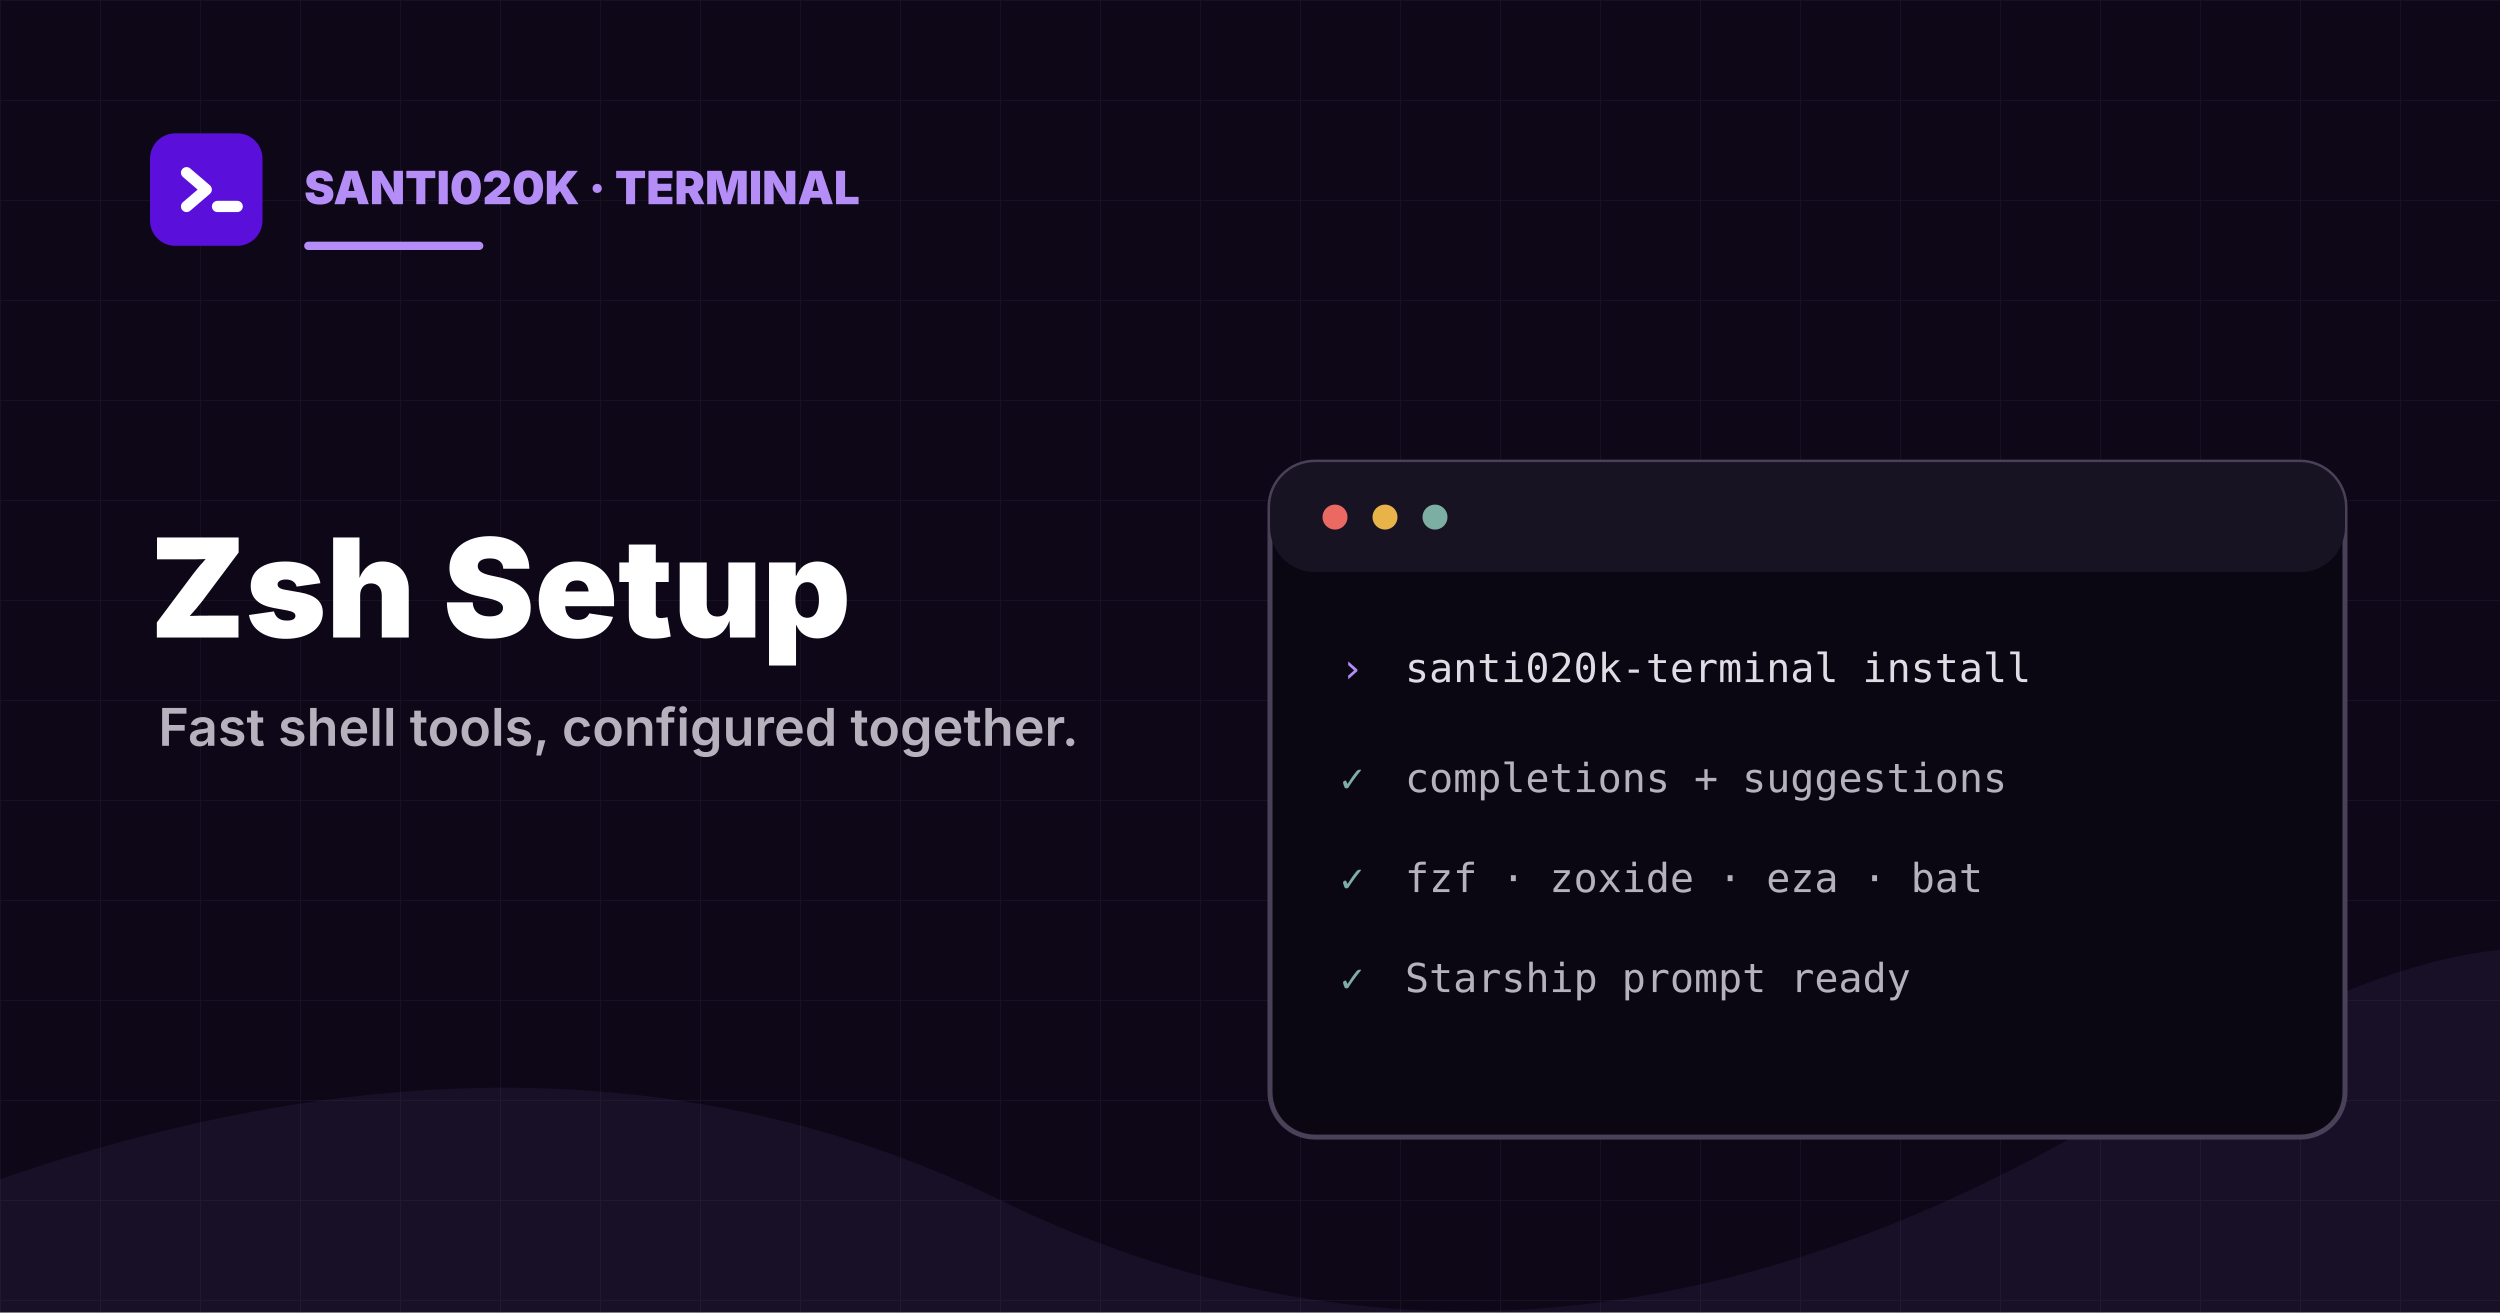
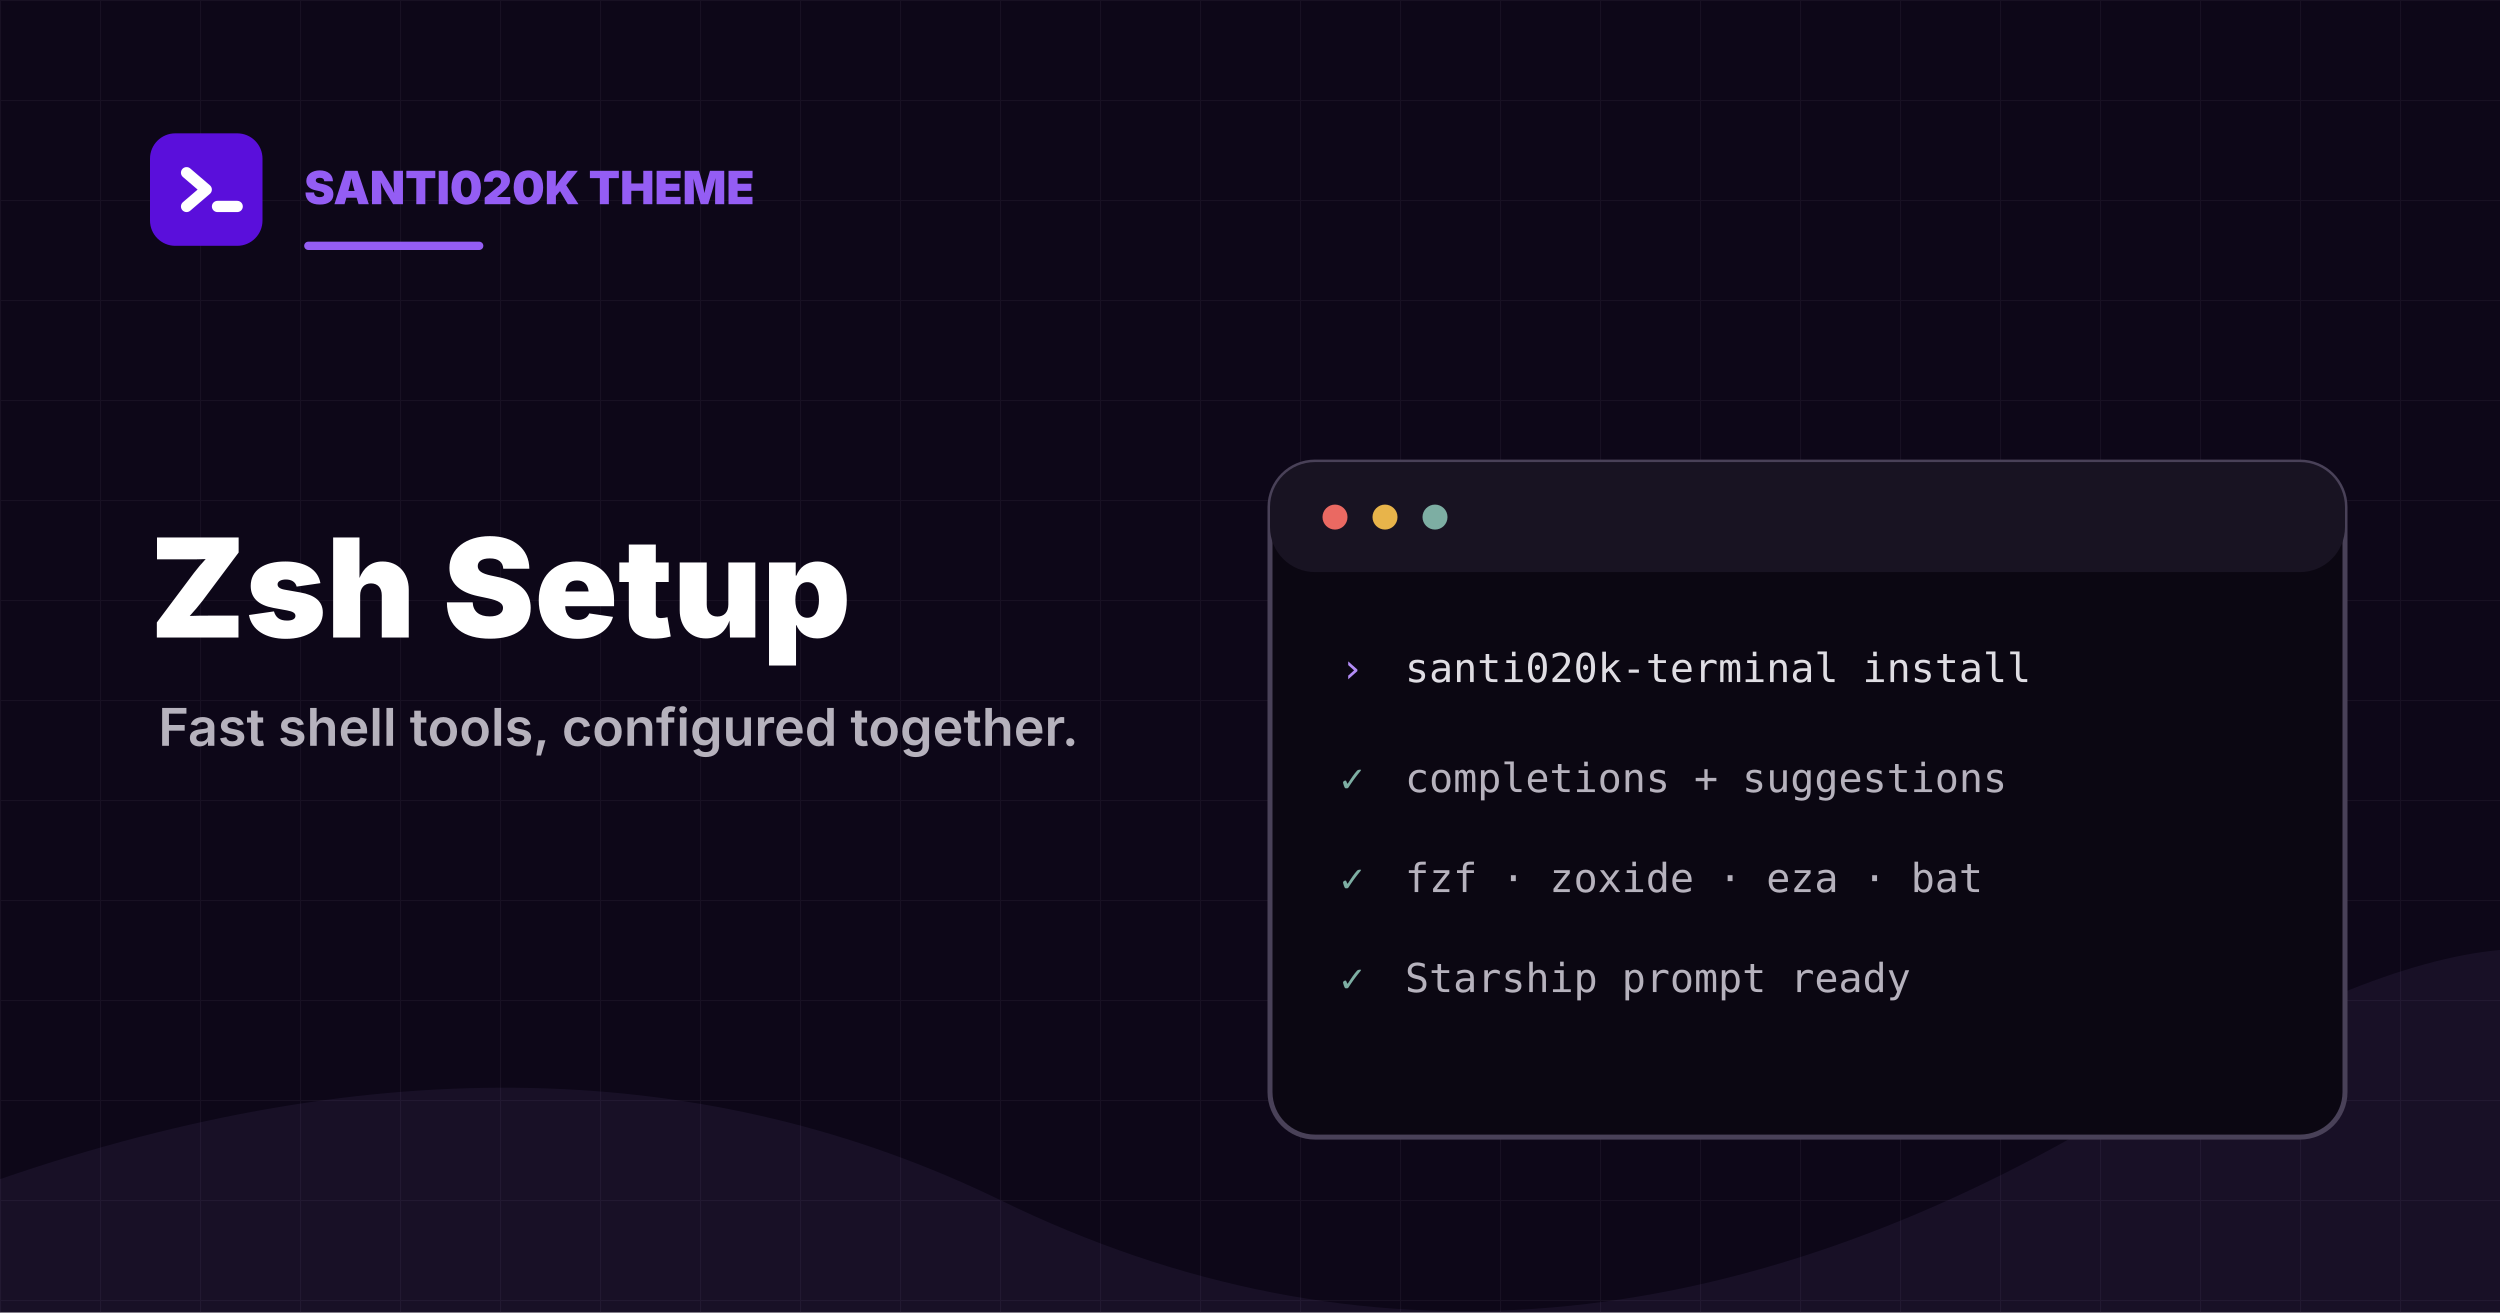
<svg xmlns="http://www.w3.org/2000/svg" viewBox="0 0 1200 630" role="img" aria-label="Zsh Setup social card">
  <defs>
    <radialGradient id="glow" cx="0" cy="0" r="1" gradientTransform="translate(1030 60) rotate(130) scale(650)">
      <stop stop-color="#b48df7" stop-opacity="0.3" />
      <stop offset="1" stop-color="#0d0718" stop-opacity="0" />
    </radialGradient>
    <pattern id="grid" width="48" height="48" patternUnits="userSpaceOnUse">
      <path d="M48 0H0v48" fill="none" stroke="#494158" stroke-opacity="0.18" />
    </pattern>
  </defs>
  <rect width="1200" height="630" fill="#0d0718" />
  <rect width="1200" height="630" fill="url(#glow)" />
  <rect width="1200" height="630" fill="url(#grid)" />
  <path d="M0 566c180-62 340-58 480 10 172 84 353 69 542-46 75-46 134-70 178-74v174H0Z" fill="#b48df7" opacity="0.07" />
  <g transform="translate(72 64) scale(0.675)">
    <rect width="80" height="80" rx="18" fill="#5a0fdb" />
    <path d="M26 28 L40 40 L26 52" fill="none" stroke="#ffffff" stroke-width="8" stroke-linecap="round" stroke-linejoin="round" />
    <line x1="48" y1="52" x2="62" y2="52" stroke="#ffffff" stroke-width="8" stroke-linecap="round" />
  </g>
-   <text x="146" y="98" fill="#b48df7" font-family="Inter, Arial, sans-serif" font-size="22" font-weight="850">SANTI020K · TERMINAL</text>
-   <rect x="146" y="116" width="86" height="4" rx="2" fill="#b48df7" />
+   <text x="146" y="98" fill="#945df4" font-family="Inter, Arial, sans-serif" font-size="22" font-weight="850">SANTI020K THEME</text>
+   <rect x="146" y="116" width="86" height="4" rx="2" fill="#945df4" />
  <text x="72" y="306" fill="#ffffff" font-family="Inter, Arial, sans-serif" font-size="66" font-weight="850">Zsh Setup</text>
  <text x="76" y="358" fill="#b6b2bd" font-family="Inter, Arial, sans-serif" font-size="25" font-weight="600">
    <tspan x="76" dy="0">Fast shell tools, configured together.</tspan>
  </text>
  <g transform="translate(-192 25) scale(1.2)">
    <g transform="translate(668 164)">
      <rect width="430" height="270" rx="18" fill="#0b0712" stroke="#494158" stroke-width="2" />
      <rect width="430" height="44" rx="18" fill="#181322" />
      <circle cx="26" cy="22" r="5" fill="#ea6962" />
      <circle cx="46" cy="22" r="5" fill="#e8b44a" />
      <circle cx="66" cy="22" r="5" fill="#7daea3" />
      <g font-family="monospace" font-size="16">
        <text x="28" y="88" fill="#b48df7">›</text>
        <text x="54" y="88" fill="#dfdde3">santi020k-terminal install</text>
        <text x="28" y="132" fill="#7daea3">✓</text>
        <text x="54" y="132" fill="#b6b2bd">completions + suggestions</text>
        <text x="28" y="172" fill="#7daea3">✓</text>
        <text x="54" y="172" fill="#b6b2bd">fzf · zoxide · eza · bat</text>
        <text x="28" y="212" fill="#7daea3">✓</text>
        <text x="54" y="212" fill="#b6b2bd">Starship prompt ready</text>
      </g>
    </g>
  </g>
</svg>
